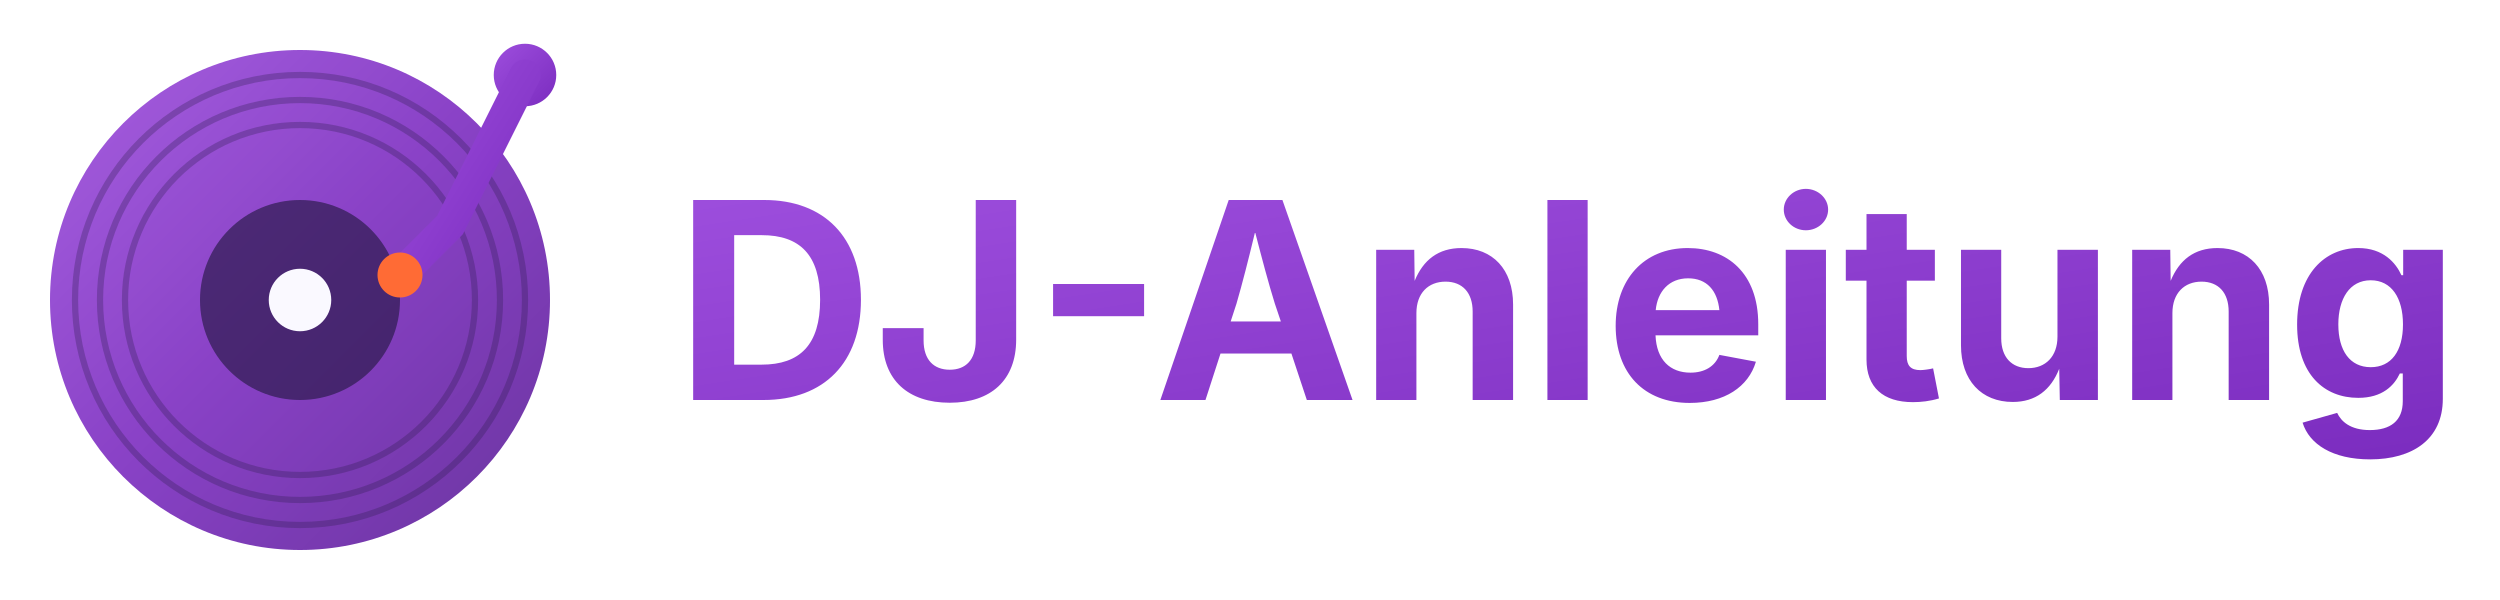
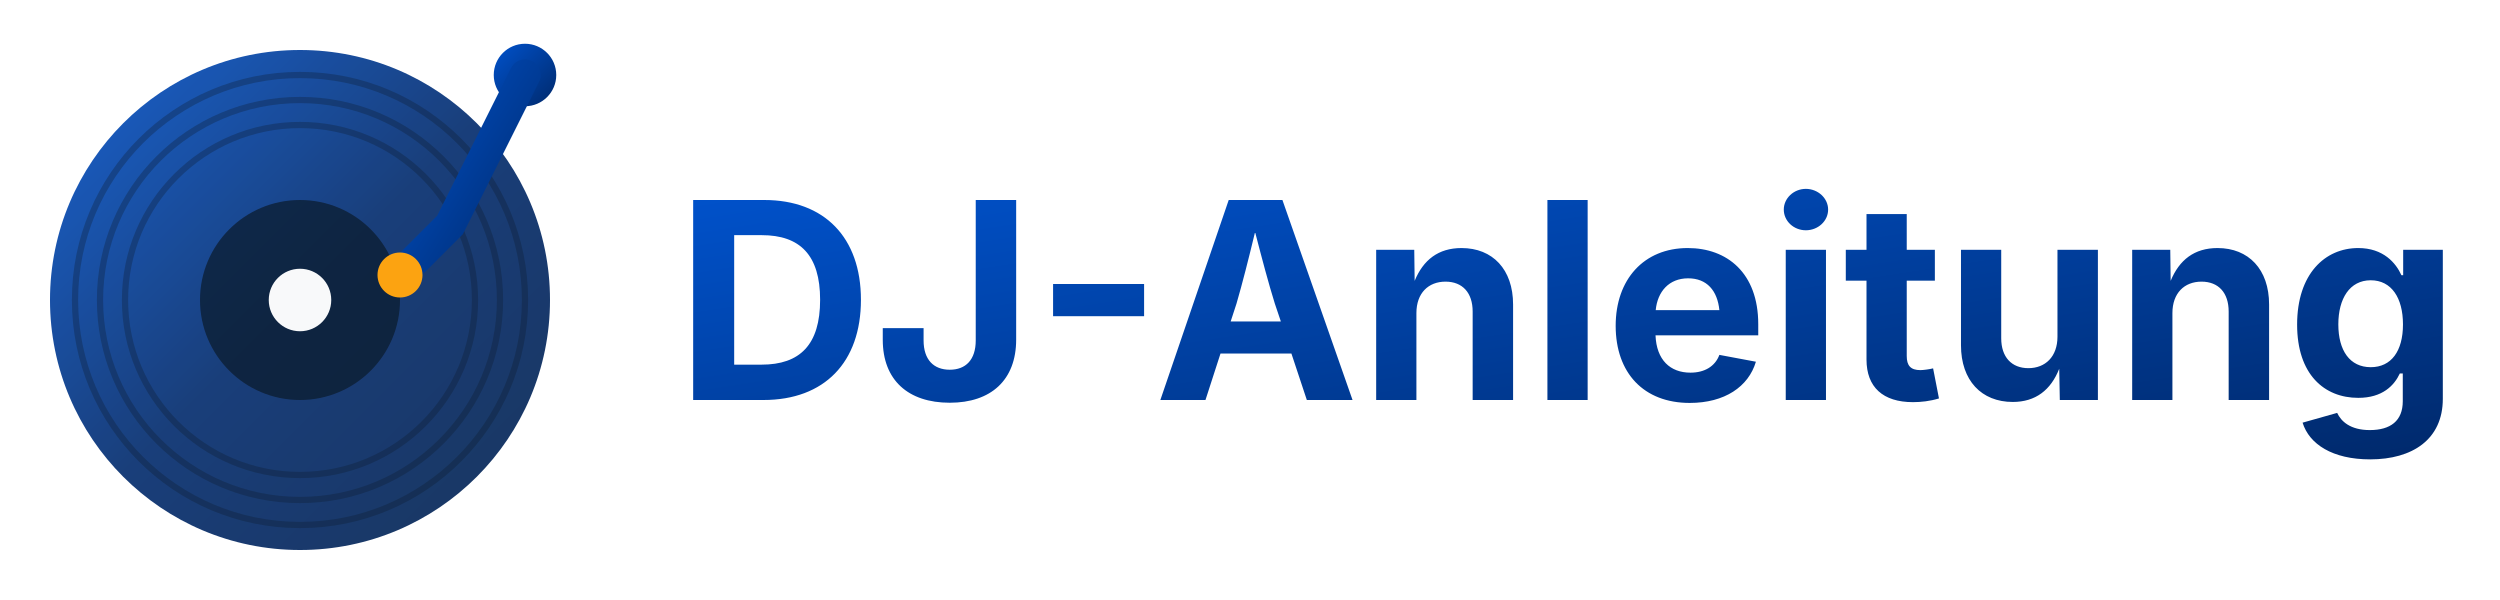
<svg xmlns="http://www.w3.org/2000/svg" width="200" height="48" viewBox="0 0 200 48" fill="none">
  <defs>
-     <linearGradient id="purpleGradient" x1="0%" y1="0%" x2="100%" y2="100%">
-       <stop offset="0%" style="stop-color:#9d4edd;stop-opacity:1" />
-       <stop offset="100%" style="stop-color:#7b2cbf;stop-opacity:1" />
+     <linearGradient id="blueGradient" x1="0%" y1="0%" x2="100%" y2="100%">
+       <stop offset="0%" style="stop-color:#0052CC;stop-opacity:1" />
+       <stop offset="100%" style="stop-color:#00296B;stop-opacity:1" />
    </linearGradient>
-     <linearGradient id="vinylGradient" x1="0%" y1="0%" x2="100%" y2="100%">
-       <stop offset="0%" style="stop-color:#9d4edd;stop-opacity:1" />
-       <stop offset="50%" style="stop-color:#7b2cbf;stop-opacity:1" />
-       <stop offset="100%" style="stop-color:#5a1f94;stop-opacity:1" />
+     <linearGradient id="vinylGradientBlue" x1="0%" y1="0%" x2="100%" y2="100%">
+       <stop offset="0%" style="stop-color:#0052CC;stop-opacity:1" />
+       <stop offset="50%" style="stop-color:#00296B;stop-opacity:1" />
+       <stop offset="100%" style="stop-color:#001F4D;stop-opacity:1" />
    </linearGradient>
  </defs>
  <g id="vinyl">
-     <circle cx="24" cy="24" r="20" fill="url(#vinylGradient)" opacity="0.9" />
-     <circle cx="24" cy="24" r="18" fill="none" stroke="#2d1b4e" stroke-width="0.5" opacity="0.3" />
-     <circle cx="24" cy="24" r="16" fill="none" stroke="#2d1b4e" stroke-width="0.5" opacity="0.3" />
-     <circle cx="24" cy="24" r="14" fill="none" stroke="#2d1b4e" stroke-width="0.5" opacity="0.3" />
-     <circle cx="24" cy="24" r="8" fill="#2d1b4e" opacity="0.7" />
-     <circle cx="24" cy="24" r="2.5" fill="#faf9ff" />
+     <circle cx="24" cy="24" r="20" fill="url(#vinylGradientBlue)" opacity="0.9" />
+     <circle cx="24" cy="24" r="18" fill="none" stroke="#0A1929" stroke-width="0.5" opacity="0.3" />
+     <circle cx="24" cy="24" r="16" fill="none" stroke="#0A1929" stroke-width="0.5" opacity="0.3" />
+     <circle cx="24" cy="24" r="14" fill="none" stroke="#0A1929" stroke-width="0.5" opacity="0.3" />
+     <circle cx="24" cy="24" r="8" fill="#0A1929" opacity="0.7" />
+     <circle cx="24" cy="24" r="2.5" fill="#F8F9FA" />
  </g>
  <g id="tonearm">
-     <circle cx="42" cy="6" r="2.5" fill="url(#purpleGradient)" />
-     <path d="M 42 6 L 36 18 L 32 22" stroke="url(#purpleGradient)" stroke-width="2.5" stroke-linecap="round" fill="none" />
-     <circle cx="32" cy="22" r="1.8" fill="#ff6b35" />
+     <circle cx="42" cy="6" r="2.5" fill="url(#blueGradient)" />
+     <path d="M 42 6 L 36 18 L 32 22" stroke="url(#blueGradient)" stroke-width="2.5" stroke-linecap="round" fill="none" />
+     <circle cx="32" cy="22" r="1.8" fill="#FCA311" />
  </g>
  <g id="text">
-     <text x="54" y="32" font-family="'Inter', sans-serif" font-size="22" font-weight="700" fill="url(#purpleGradient)">
+     <text x="54" y="32" font-family="'Inter', sans-serif" font-size="22" font-weight="700" fill="url(#blueGradient)">
      DJ-Anleitung
    </text>
  </g>
</svg>
